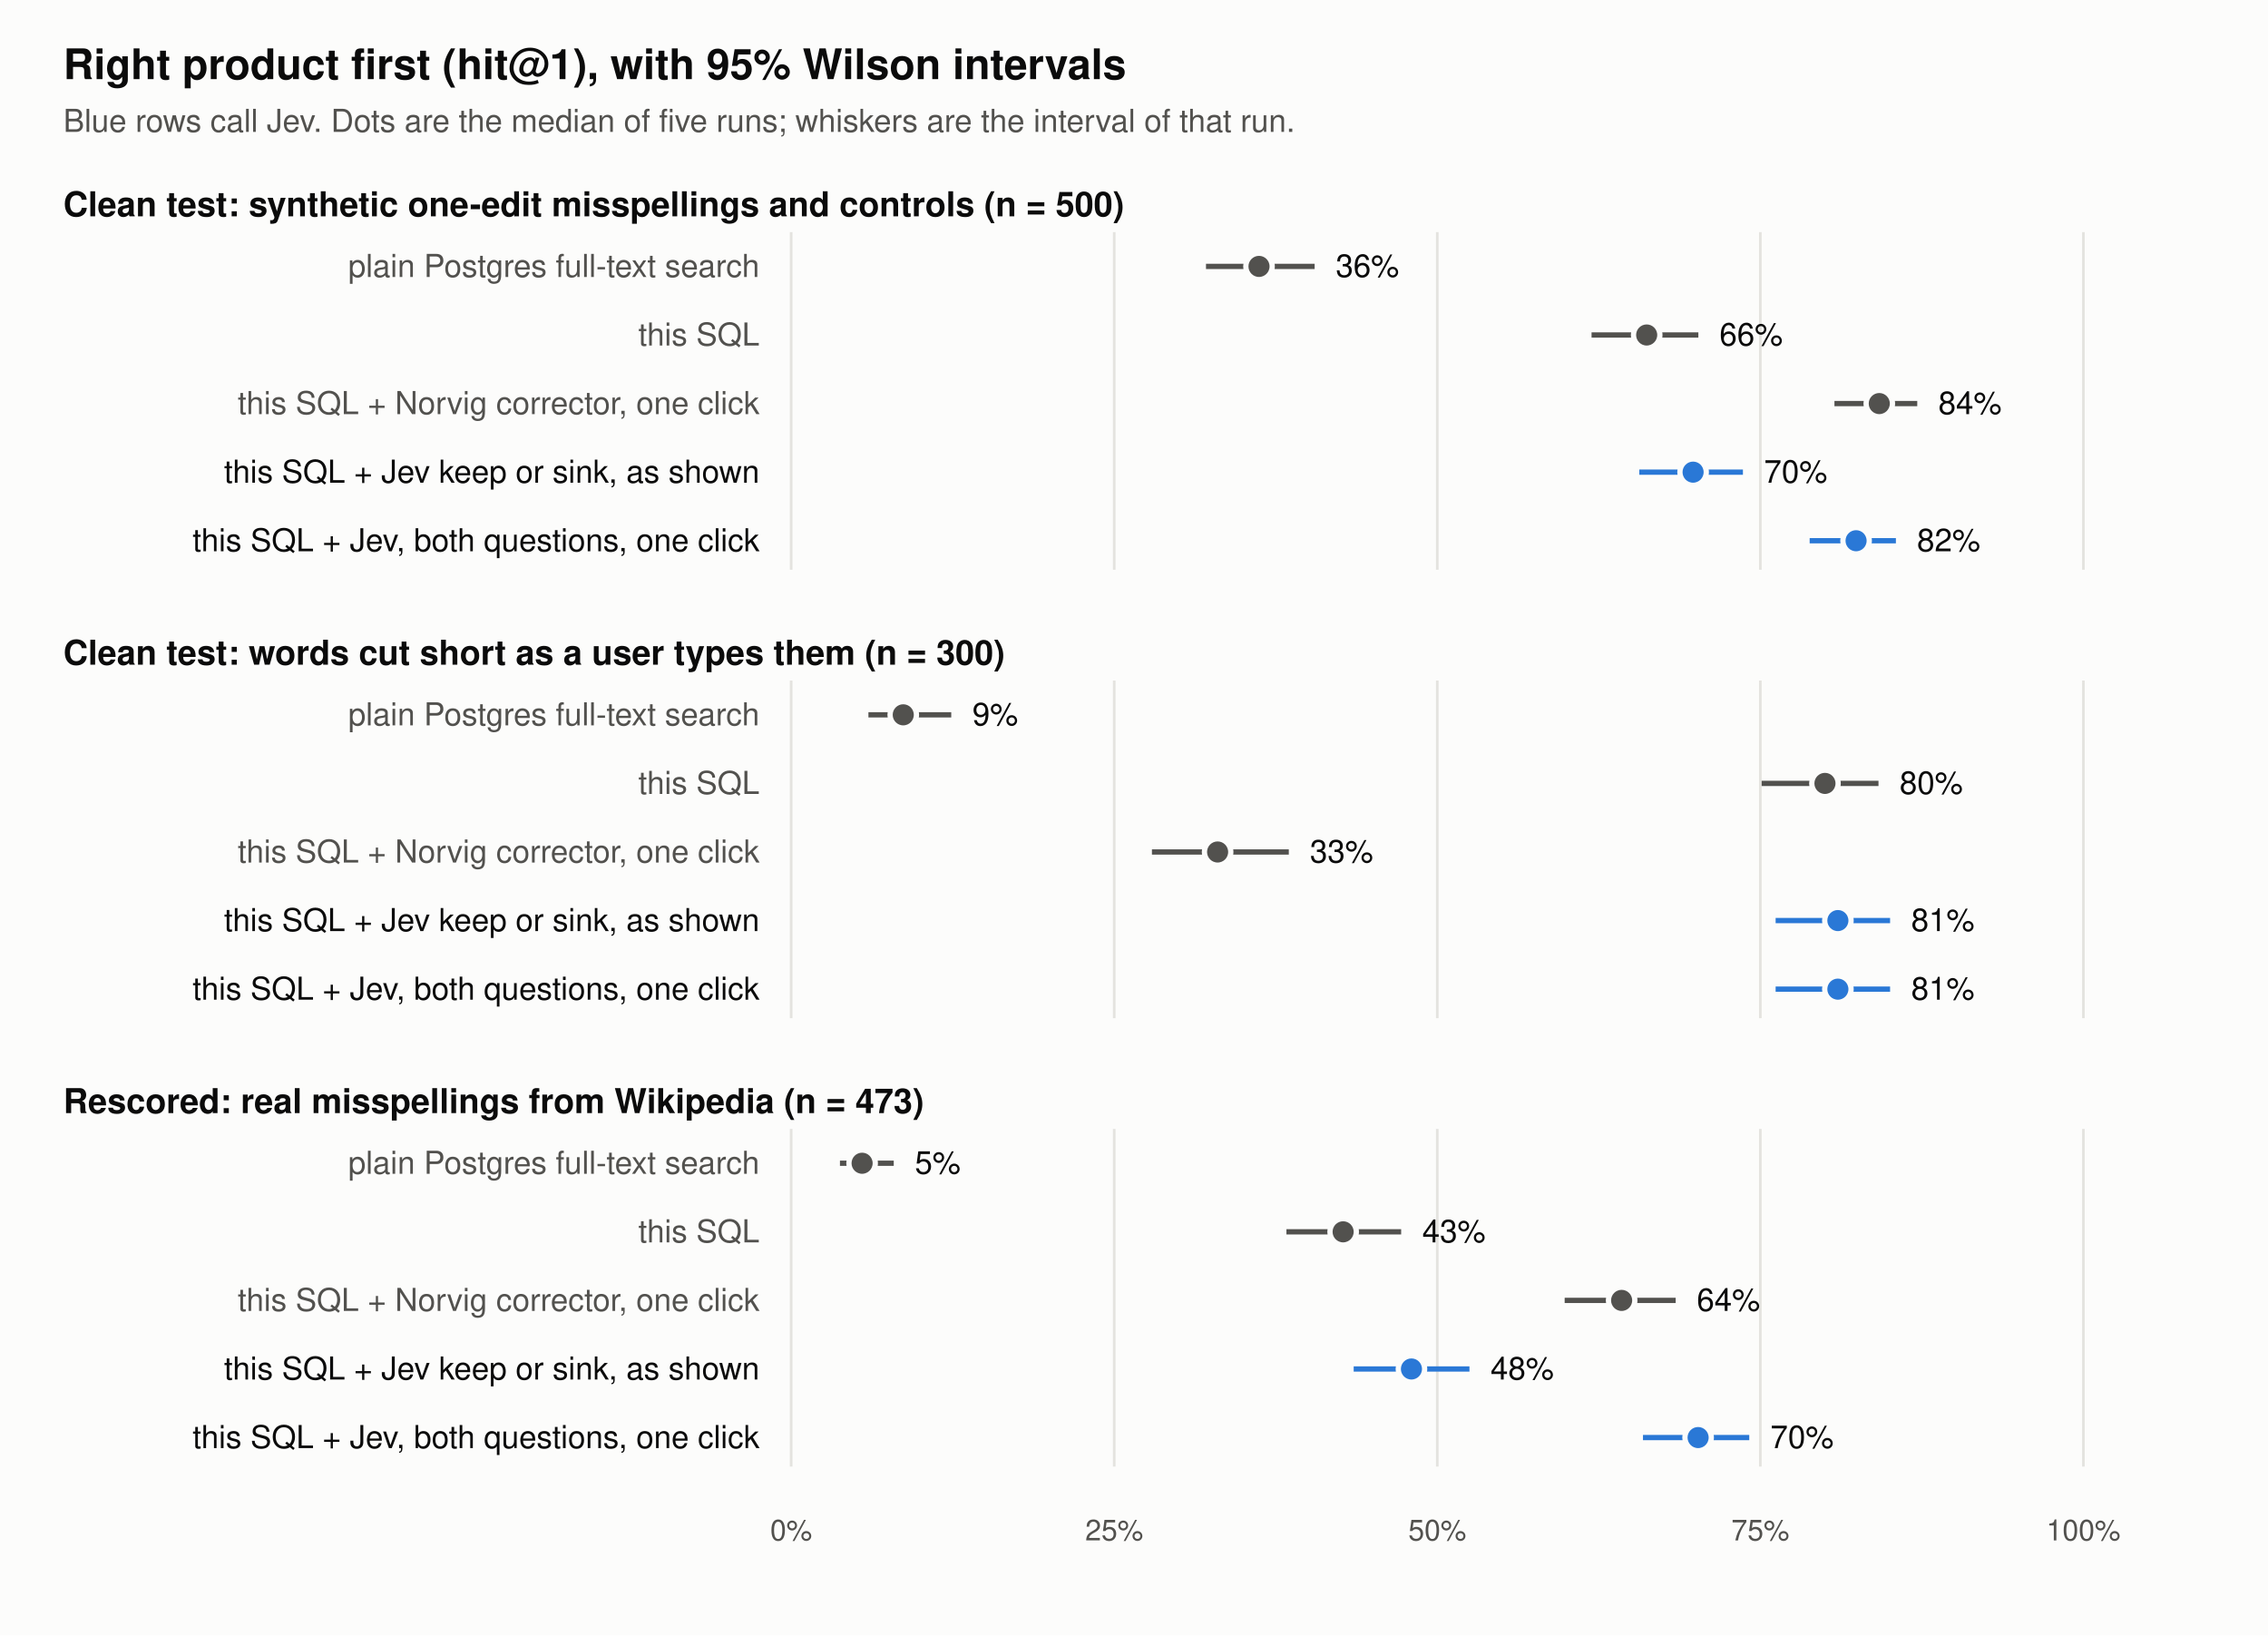
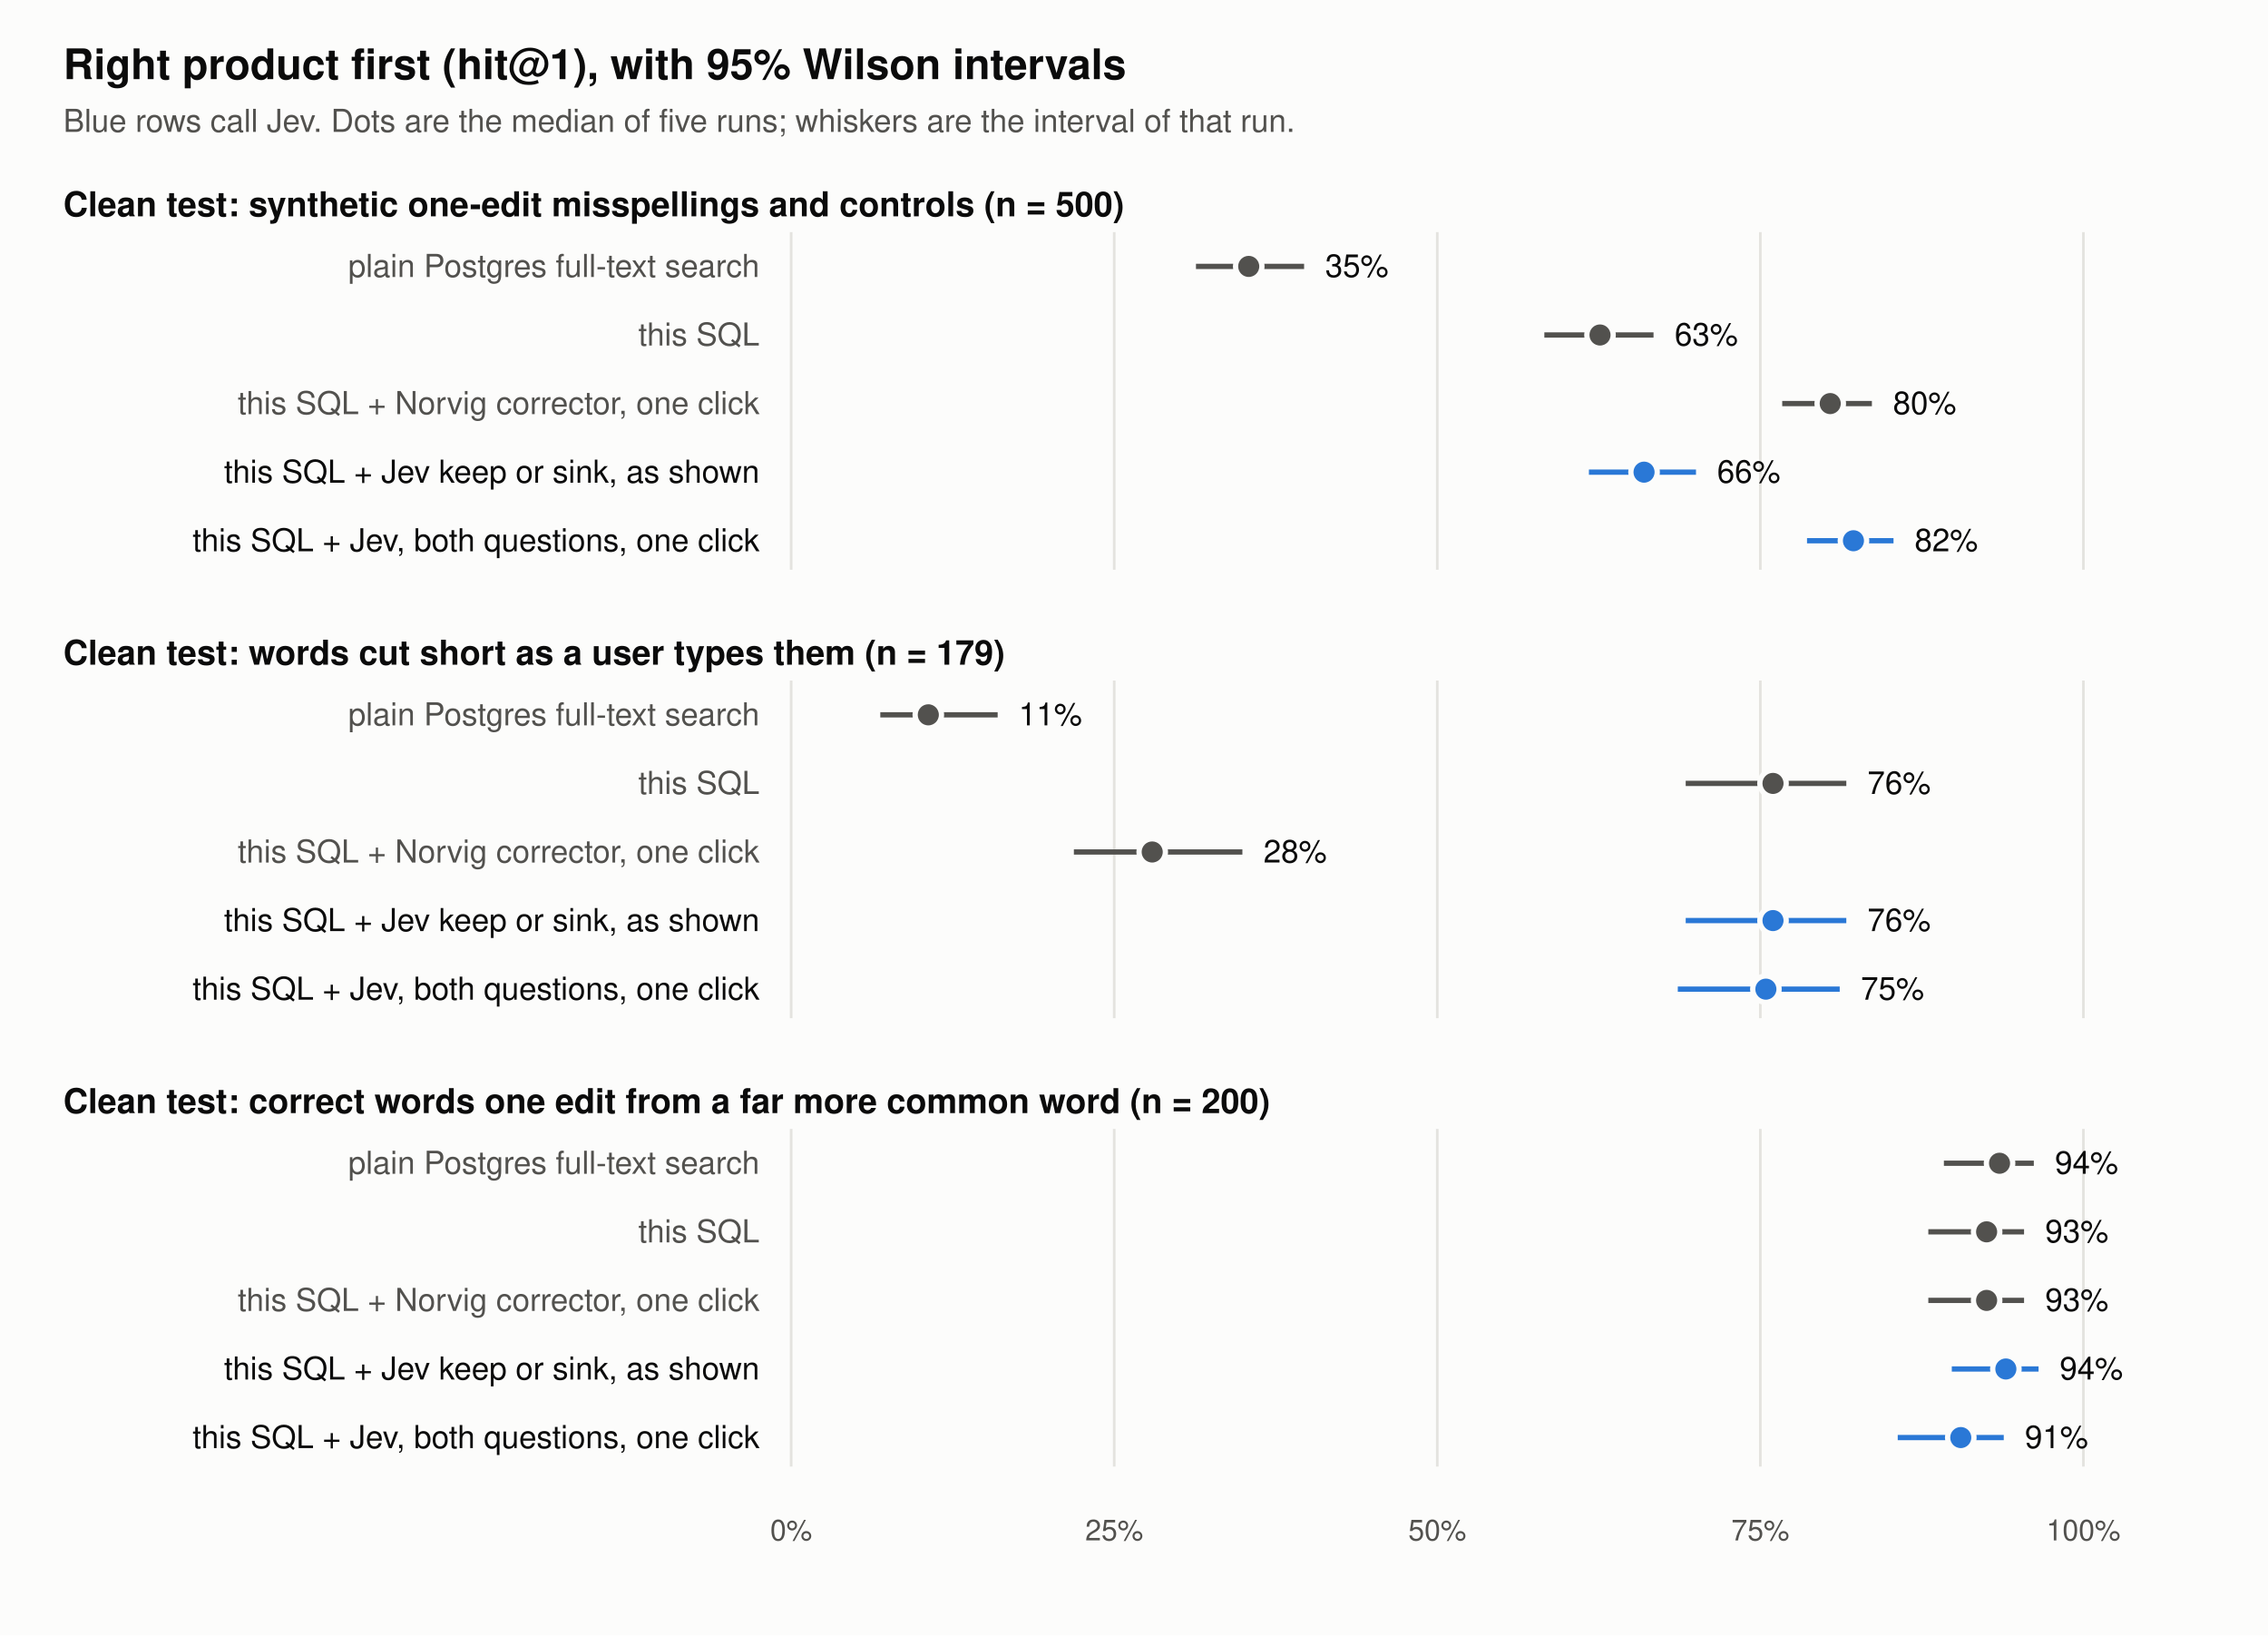
<svg xmlns="http://www.w3.org/2000/svg" width="860" height="620" viewBox="0 0 860 620" role="img" font-family="-apple-system, 'Segoe UI', Helvetica, Arial, sans-serif">
  <rect width="860" height="620" fill="#fcfcfb" />
  <text x="24.0" y="30.0" font-size="16" fill="#0b0b0b" font-weight="600">Right product first (hit@1), with 95% Wilson intervals</text>
  <text x="24.0" y="50.0" font-size="12" fill="#52514e">Blue rows call Jev. Dots are the median of five runs; whiskers are the interval of that run.</text>
  <text x="24.0" y="82.0" font-size="13" fill="#0b0b0b" font-weight="600">Clean test: synthetic one-edit misspellings and controls (n = 500)</text>
  <line x1="300.0" y1="88.0" x2="300.0" y2="216.0" stroke="#e4e3df" stroke-width="1" />
  <line x1="422.5" y1="88.0" x2="422.5" y2="216.0" stroke="#e4e3df" stroke-width="1" />
  <line x1="545.0" y1="88.0" x2="545.0" y2="216.0" stroke="#e4e3df" stroke-width="1" />
  <line x1="667.5" y1="88.0" x2="667.5" y2="216.0" stroke="#e4e3df" stroke-width="1" />
  <line x1="790.0" y1="88.0" x2="790.0" y2="216.0" stroke="#e4e3df" stroke-width="1" />
  <text x="288.0" y="105.0" font-size="12" fill="#52514e" text-anchor="end">plain Postgres full-text search</text>
-   <line x1="457.3" y1="101.0" x2="498.5" y2="101.0" stroke="#52514e" stroke-width="2" />
-   <circle cx="477.4" cy="101.0" r="5" fill="#52514e" stroke="#fcfcfb" stroke-width="2" />
-   <text x="506.5" y="105.0" font-size="12" fill="#0b0b0b">36%</text>
+   <line x1="453.5" y1="101.0" x2="494.5" y2="101.0" stroke="#52514e" stroke-width="2" />
+   <circle cx="473.5" cy="101.0" r="5" fill="#52514e" stroke="#fcfcfb" stroke-width="2" />
+   <text x="502.5" y="105.0" font-size="12" fill="#0b0b0b">35%</text>
  <text x="288.0" y="131.0" font-size="12" fill="#52514e" text-anchor="end">this SQL</text>
-   <line x1="603.5" y1="127.0" x2="644.0" y2="127.0" stroke="#52514e" stroke-width="2" />
-   <circle cx="624.4" cy="127.0" r="5" fill="#52514e" stroke="#fcfcfb" stroke-width="2" />
-   <text x="652.0" y="131.0" font-size="12" fill="#0b0b0b">66%</text>
+   <line x1="585.6" y1="127.0" x2="627.0" y2="127.0" stroke="#52514e" stroke-width="2" />
+   <circle cx="606.7" cy="127.0" r="5" fill="#52514e" stroke="#fcfcfb" stroke-width="2" />
+   <text x="635.0" y="131.0" font-size="12" fill="#0b0b0b">63%</text>
  <text x="288.0" y="157.0" font-size="12" fill="#52514e" text-anchor="end">this SQL + Norvig corrector, one click</text>
-   <line x1="695.6" y1="153.0" x2="727.0" y2="153.0" stroke="#52514e" stroke-width="2" />
-   <circle cx="712.6" cy="153.0" r="5" fill="#52514e" stroke="#fcfcfb" stroke-width="2" />
-   <text x="735.0" y="157.0" font-size="12" fill="#0b0b0b">84%</text>
+   <line x1="675.8" y1="153.0" x2="709.8" y2="153.0" stroke="#52514e" stroke-width="2" />
+   <circle cx="694.0" cy="153.0" r="5" fill="#52514e" stroke="#fcfcfb" stroke-width="2" />
+   <text x="717.8" y="157.0" font-size="12" fill="#0b0b0b">80%</text>
  <text x="288.0" y="183.0" font-size="12" fill="#0b0b0b" text-anchor="end">this SQL + Jev keep or sink, as shown</text>
-   <line x1="621.6" y1="179.0" x2="660.9" y2="179.0" stroke="#2a78d6" stroke-width="2" />
-   <circle cx="642.0" cy="179.0" r="5" fill="#2a78d6" stroke="#fcfcfb" stroke-width="2" />
-   <text x="668.9" y="183.0" font-size="12" fill="#0b0b0b">70%</text>
+   <line x1="602.5" y1="179.0" x2="643.1" y2="179.0" stroke="#2a78d6" stroke-width="2" />
+   <circle cx="623.4" cy="179.0" r="5" fill="#2a78d6" stroke="#fcfcfb" stroke-width="2" />
+   <text x="651.1" y="183.0" font-size="12" fill="#0b0b0b">66%</text>
  <text x="288.0" y="209.0" font-size="12" fill="#0b0b0b" text-anchor="end">this SQL + Jev, both questions, one click</text>
-   <line x1="686.2" y1="205.0" x2="718.9" y2="205.0" stroke="#2a78d6" stroke-width="2" />
-   <circle cx="703.8" cy="205.0" r="5" fill="#2a78d6" stroke="#fcfcfb" stroke-width="2" />
-   <text x="726.9" y="209.0" font-size="12" fill="#0b0b0b">82%</text>
-   <text x="24.0" y="252.0" font-size="13" fill="#0b0b0b" font-weight="600">Clean test: words cut short as a user types them (n = 300)</text>
+   <line x1="685.2" y1="205.0" x2="718.0" y2="205.0" stroke="#2a78d6" stroke-width="2" />
+   <circle cx="702.8" cy="205.0" r="5" fill="#2a78d6" stroke="#fcfcfb" stroke-width="2" />
+   <text x="726.0" y="209.0" font-size="12" fill="#0b0b0b">82%</text>
+   <text x="24.0" y="252.0" font-size="13" fill="#0b0b0b" font-weight="600">Clean test: words cut short as a user types them (n = 179)</text>
  <line x1="300.0" y1="258.0" x2="300.0" y2="386.0" stroke="#e4e3df" stroke-width="1" />
  <line x1="422.5" y1="258.0" x2="422.5" y2="386.0" stroke="#e4e3df" stroke-width="1" />
  <line x1="545.0" y1="258.0" x2="545.0" y2="386.0" stroke="#e4e3df" stroke-width="1" />
  <line x1="667.5" y1="258.0" x2="667.5" y2="386.0" stroke="#e4e3df" stroke-width="1" />
  <line x1="790.0" y1="258.0" x2="790.0" y2="386.0" stroke="#e4e3df" stroke-width="1" />
  <text x="288.0" y="275.0" font-size="12" fill="#52514e" text-anchor="end">plain Postgres full-text search</text>
-   <line x1="329.3" y1="271.0" x2="360.7" y2="271.0" stroke="#52514e" stroke-width="2" />
-   <circle cx="342.5" cy="271.0" r="5" fill="#52514e" stroke="#fcfcfb" stroke-width="2" />
-   <text x="368.7" y="275.0" font-size="12" fill="#0b0b0b">9%</text>
+   <line x1="333.8" y1="271.0" x2="378.3" y2="271.0" stroke="#52514e" stroke-width="2" />
+   <circle cx="352.0" cy="271.0" r="5" fill="#52514e" stroke="#fcfcfb" stroke-width="2" />
+   <text x="386.3" y="275.0" font-size="12" fill="#0b0b0b">11%</text>
  <text x="288.0" y="301.0" font-size="12" fill="#52514e" text-anchor="end">this SQL</text>
-   <line x1="668.0" y1="297.0" x2="712.3" y2="297.0" stroke="#52514e" stroke-width="2" />
-   <circle cx="692.0" cy="297.0" r="5" fill="#52514e" stroke="#fcfcfb" stroke-width="2" />
-   <text x="720.3" y="301.0" font-size="12" fill="#0b0b0b">80%</text>
+   <line x1="639.2" y1="297.0" x2="700.1" y2="297.0" stroke="#52514e" stroke-width="2" />
+   <circle cx="672.3" cy="297.0" r="5" fill="#52514e" stroke="#fcfcfb" stroke-width="2" />
+   <text x="708.1" y="301.0" font-size="12" fill="#0b0b0b">76%</text>
  <text x="288.0" y="327.0" font-size="12" fill="#52514e" text-anchor="end">this SQL + Norvig corrector, one click</text>
-   <line x1="436.8" y1="323.0" x2="488.7" y2="323.0" stroke="#52514e" stroke-width="2" />
-   <circle cx="461.7" cy="323.0" r="5" fill="#52514e" stroke="#fcfcfb" stroke-width="2" />
-   <text x="496.7" y="327.0" font-size="12" fill="#0b0b0b">33%</text>
+   <line x1="407.2" y1="323.0" x2="471.1" y2="323.0" stroke="#52514e" stroke-width="2" />
+   <circle cx="436.9" cy="323.0" r="5" fill="#52514e" stroke="#fcfcfb" stroke-width="2" />
+   <text x="479.1" y="327.0" font-size="12" fill="#0b0b0b">28%</text>
  <text x="288.0" y="353.0" font-size="12" fill="#0b0b0b" text-anchor="end">this SQL + Jev keep or sink, as shown</text>
-   <line x1="673.3" y1="349.0" x2="716.7" y2="349.0" stroke="#2a78d6" stroke-width="2" />
-   <circle cx="696.9" cy="349.0" r="5" fill="#2a78d6" stroke="#fcfcfb" stroke-width="2" />
-   <text x="724.7" y="353.0" font-size="12" fill="#0b0b0b">81%</text>
+   <line x1="639.2" y1="349.0" x2="700.1" y2="349.0" stroke="#2a78d6" stroke-width="2" />
+   <circle cx="672.3" cy="349.0" r="5" fill="#2a78d6" stroke="#fcfcfb" stroke-width="2" />
+   <text x="708.1" y="353.0" font-size="12" fill="#0b0b0b">76%</text>
  <text x="288.0" y="379.0" font-size="12" fill="#0b0b0b" text-anchor="end">this SQL + Jev, both questions, one click</text>
-   <line x1="673.3" y1="375.0" x2="716.7" y2="375.0" stroke="#2a78d6" stroke-width="2" />
-   <circle cx="696.9" cy="375.0" r="5" fill="#2a78d6" stroke="#fcfcfb" stroke-width="2" />
-   <text x="724.7" y="379.0" font-size="12" fill="#0b0b0b">81%</text>
-   <text x="24.0" y="422.0" font-size="13" fill="#0b0b0b" font-weight="600">Rescored: real misspellings from Wikipedia (n = 473)</text>
+   <line x1="636.2" y1="375.0" x2="697.6" y2="375.0" stroke="#2a78d6" stroke-width="2" />
+   <circle cx="669.6" cy="375.0" r="5" fill="#2a78d6" stroke="#fcfcfb" stroke-width="2" />
+   <text x="705.6" y="379.0" font-size="12" fill="#0b0b0b">75%</text>
+   <text x="24.0" y="422.0" font-size="13" fill="#0b0b0b" font-weight="600">Clean test: correct words one edit from a far more common word (n = 200)</text>
  <line x1="300.0" y1="428.0" x2="300.0" y2="556.0" stroke="#e4e3df" stroke-width="1" />
  <line x1="422.5" y1="428.0" x2="422.5" y2="556.0" stroke="#e4e3df" stroke-width="1" />
  <line x1="545.0" y1="428.0" x2="545.0" y2="556.0" stroke="#e4e3df" stroke-width="1" />
  <line x1="667.5" y1="428.0" x2="667.5" y2="556.0" stroke="#e4e3df" stroke-width="1" />
  <line x1="790.0" y1="428.0" x2="790.0" y2="556.0" stroke="#e4e3df" stroke-width="1" />
  <text x="288.0" y="445.0" font-size="12" fill="#52514e" text-anchor="end">plain Postgres full-text search</text>
-   <line x1="318.5" y1="441.0" x2="338.9" y2="441.0" stroke="#52514e" stroke-width="2" />
-   <circle cx="326.9" cy="441.0" r="5" fill="#52514e" stroke="#fcfcfb" stroke-width="2" />
-   <text x="346.9" y="445.0" font-size="12" fill="#0b0b0b">5%</text>
+   <line x1="737.1" y1="441.0" x2="771.2" y2="441.0" stroke="#52514e" stroke-width="2" />
+   <circle cx="758.2" cy="441.0" r="5" fill="#52514e" stroke="#fcfcfb" stroke-width="2" />
+   <text x="779.2" y="445.0" font-size="12" fill="#0b0b0b">94%</text>
  <text x="288.0" y="471.0" font-size="12" fill="#52514e" text-anchor="end">this SQL</text>
-   <line x1="487.8" y1="467.0" x2="531.3" y2="467.0" stroke="#52514e" stroke-width="2" />
-   <circle cx="509.3" cy="467.0" r="5" fill="#52514e" stroke="#fcfcfb" stroke-width="2" />
-   <text x="539.3" y="471.0" font-size="12" fill="#0b0b0b">43%</text>
+   <line x1="731.2" y1="467.0" x2="767.5" y2="467.0" stroke="#52514e" stroke-width="2" />
+   <circle cx="753.3" cy="467.0" r="5" fill="#52514e" stroke="#fcfcfb" stroke-width="2" />
+   <text x="775.5" y="471.0" font-size="12" fill="#0b0b0b">93%</text>
  <text x="288.0" y="497.0" font-size="12" fill="#52514e" text-anchor="end">this SQL + Norvig corrector, one click</text>
-   <line x1="593.3" y1="493.0" x2="635.4" y2="493.0" stroke="#52514e" stroke-width="2" />
-   <circle cx="614.9" cy="493.0" r="5" fill="#52514e" stroke="#fcfcfb" stroke-width="2" />
-   <text x="643.4" y="497.0" font-size="12" fill="#0b0b0b">64%</text>
+   <line x1="731.2" y1="493.0" x2="767.5" y2="493.0" stroke="#52514e" stroke-width="2" />
+   <circle cx="753.3" cy="493.0" r="5" fill="#52514e" stroke="#fcfcfb" stroke-width="2" />
+   <text x="775.5" y="497.0" font-size="12" fill="#0b0b0b">93%</text>
  <text x="288.0" y="523.0" font-size="12" fill="#0b0b0b" text-anchor="end">this SQL + Jev keep or sink, as shown</text>
-   <line x1="513.3" y1="519.0" x2="557.2" y2="519.0" stroke="#2a78d6" stroke-width="2" />
-   <circle cx="535.2" cy="519.0" r="5" fill="#2a78d6" stroke="#fcfcfb" stroke-width="2" />
-   <text x="565.2" y="523.0" font-size="12" fill="#0b0b0b">48%</text>
+   <line x1="740.1" y1="519.0" x2="773.0" y2="519.0" stroke="#2a78d6" stroke-width="2" />
+   <circle cx="760.6" cy="519.0" r="5" fill="#2a78d6" stroke="#fcfcfb" stroke-width="2" />
+   <text x="781.0" y="523.0" font-size="12" fill="#0b0b0b">94%</text>
  <text x="288.0" y="549.0" font-size="12" fill="#0b0b0b" text-anchor="end">this SQL + Jev, both questions, one click</text>
-   <line x1="623.0" y1="545.0" x2="663.3" y2="545.0" stroke="#2a78d6" stroke-width="2" />
-   <circle cx="643.9" cy="545.0" r="5" fill="#2a78d6" stroke="#fcfcfb" stroke-width="2" />
-   <text x="671.3" y="549.0" font-size="12" fill="#0b0b0b">70%</text>
+   <line x1="719.6" y1="545.0" x2="759.8" y2="545.0" stroke="#2a78d6" stroke-width="2" />
+   <circle cx="743.5" cy="545.0" r="5" fill="#2a78d6" stroke="#fcfcfb" stroke-width="2" />
+   <text x="767.8" y="549.0" font-size="12" fill="#0b0b0b">91%</text>
  <text x="300.0" y="584.0" font-size="11" fill="#52514e" text-anchor="middle">0%</text>
  <text x="422.5" y="584.0" font-size="11" fill="#52514e" text-anchor="middle">25%</text>
  <text x="545.0" y="584.0" font-size="11" fill="#52514e" text-anchor="middle">50%</text>
  <text x="667.5" y="584.0" font-size="11" fill="#52514e" text-anchor="middle">75%</text>
  <text x="790.0" y="584.0" font-size="11" fill="#52514e" text-anchor="middle">100%</text>
</svg>
